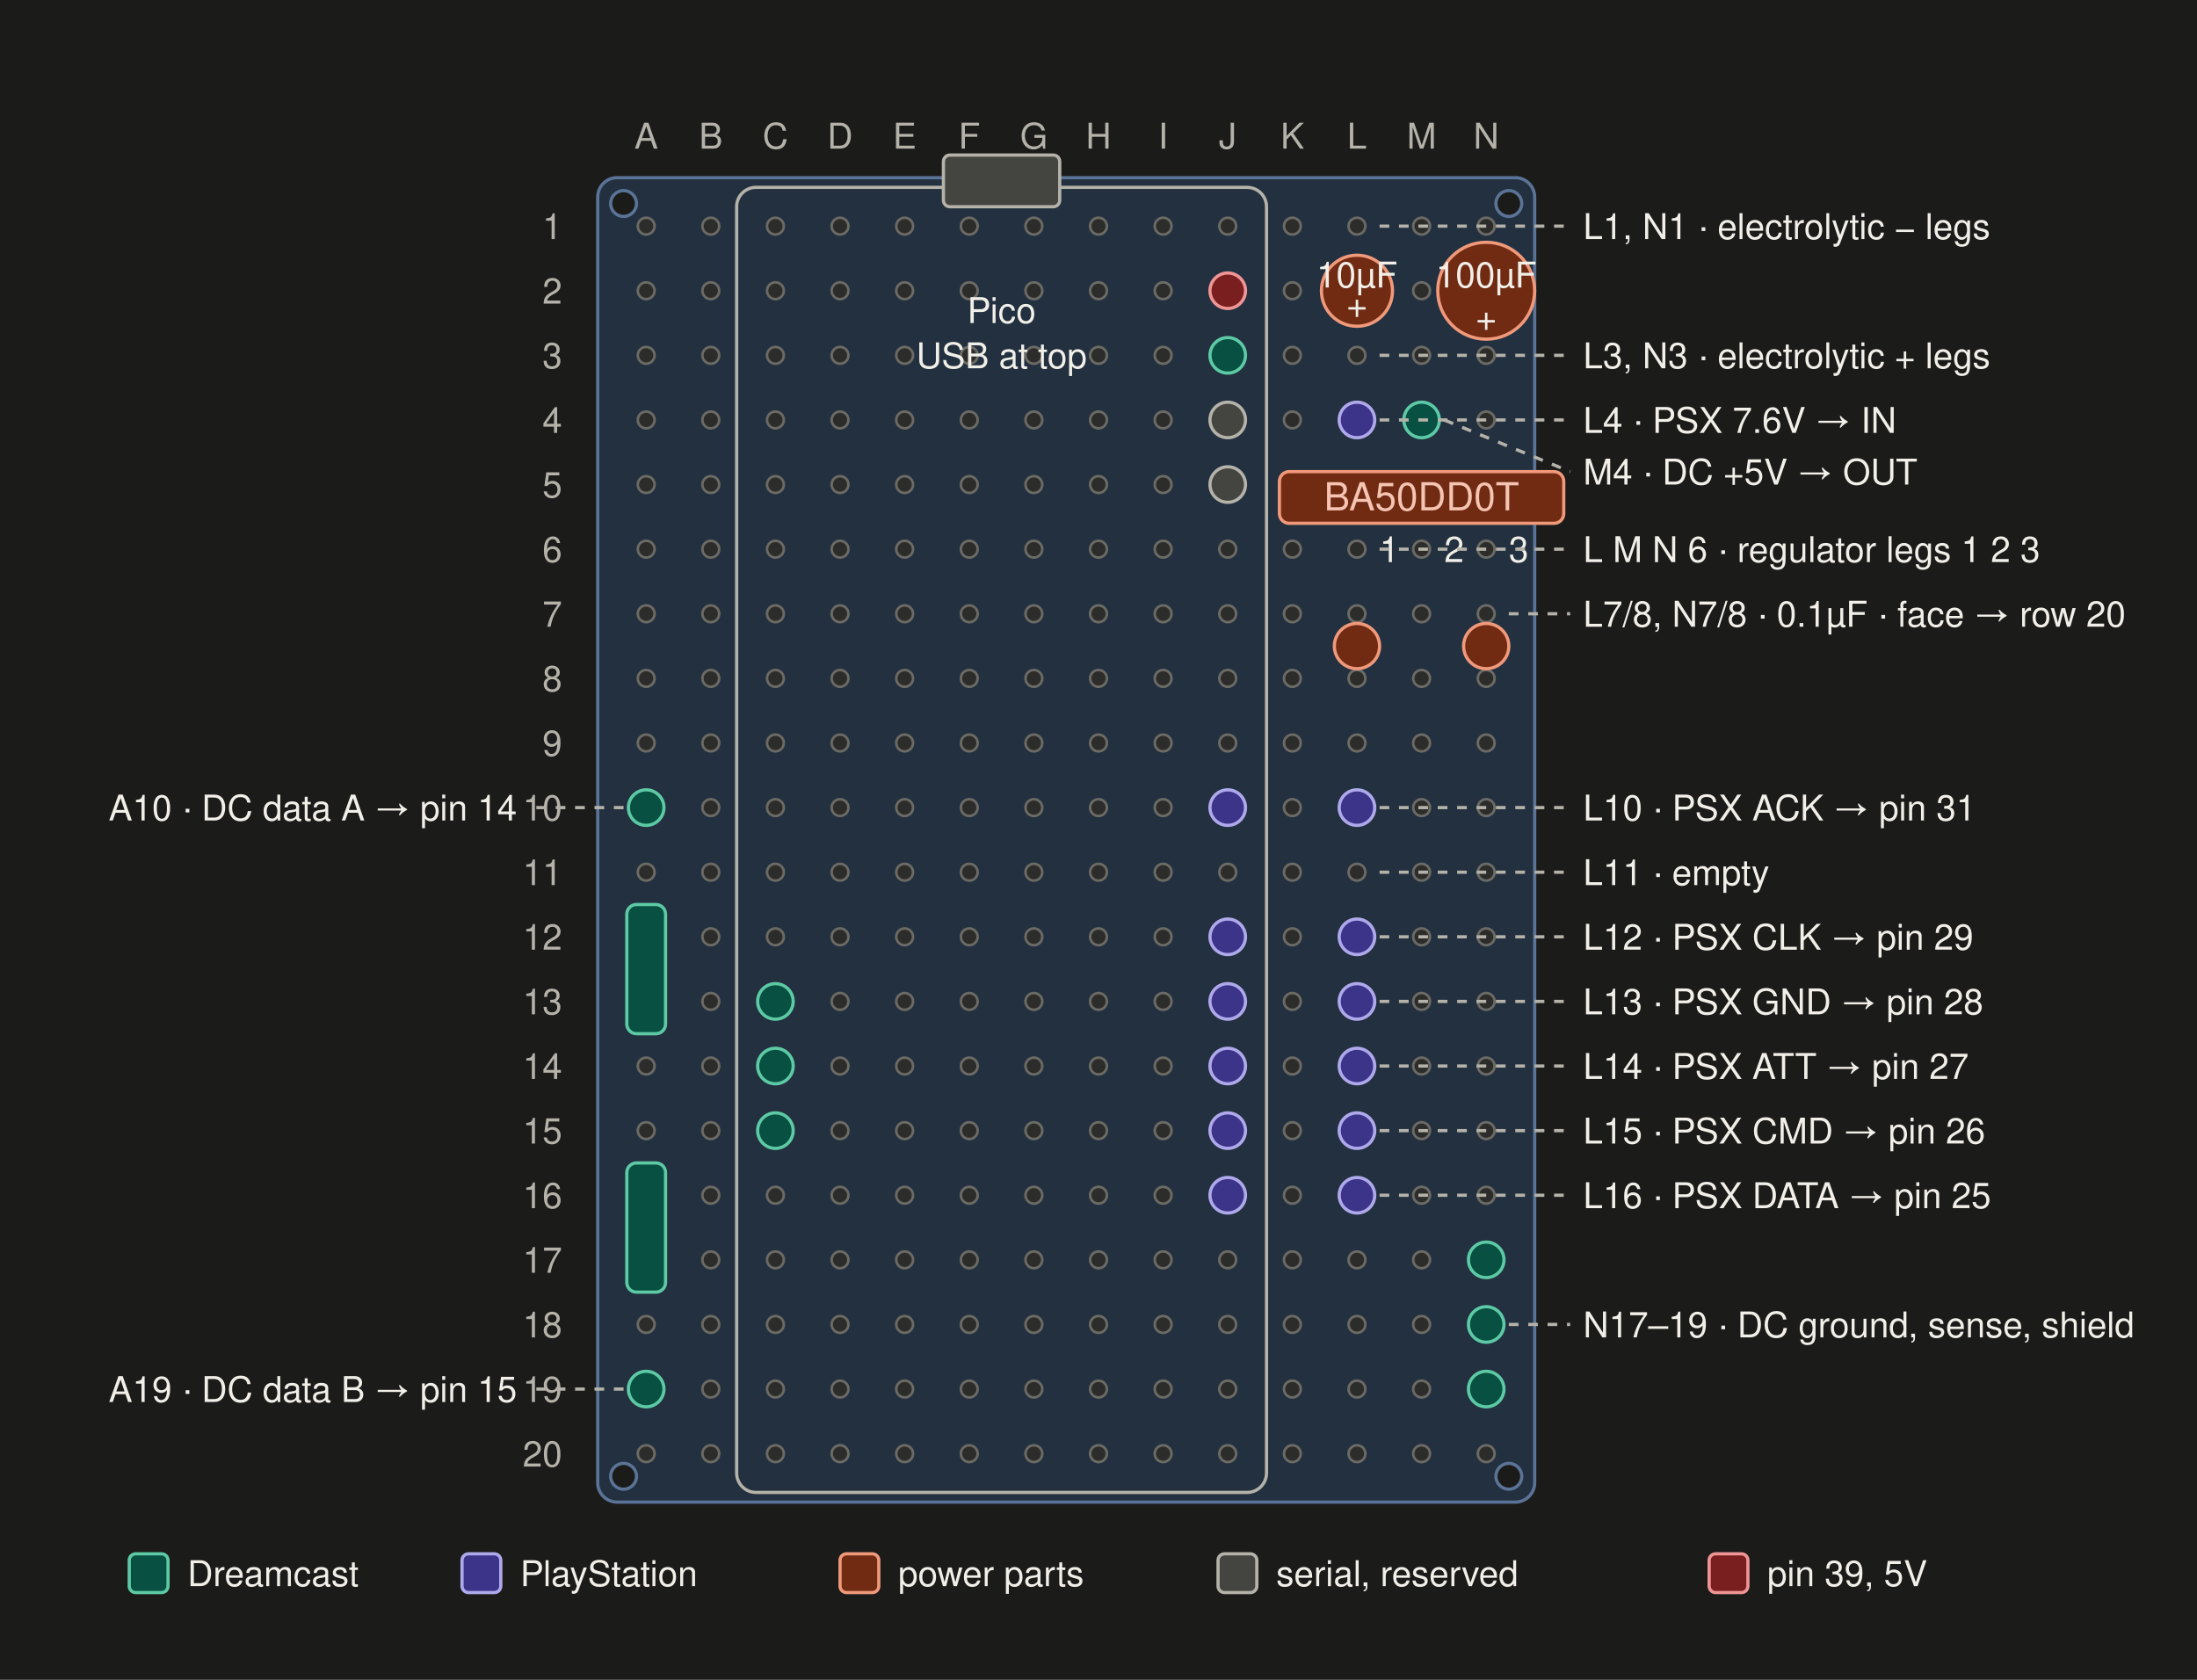
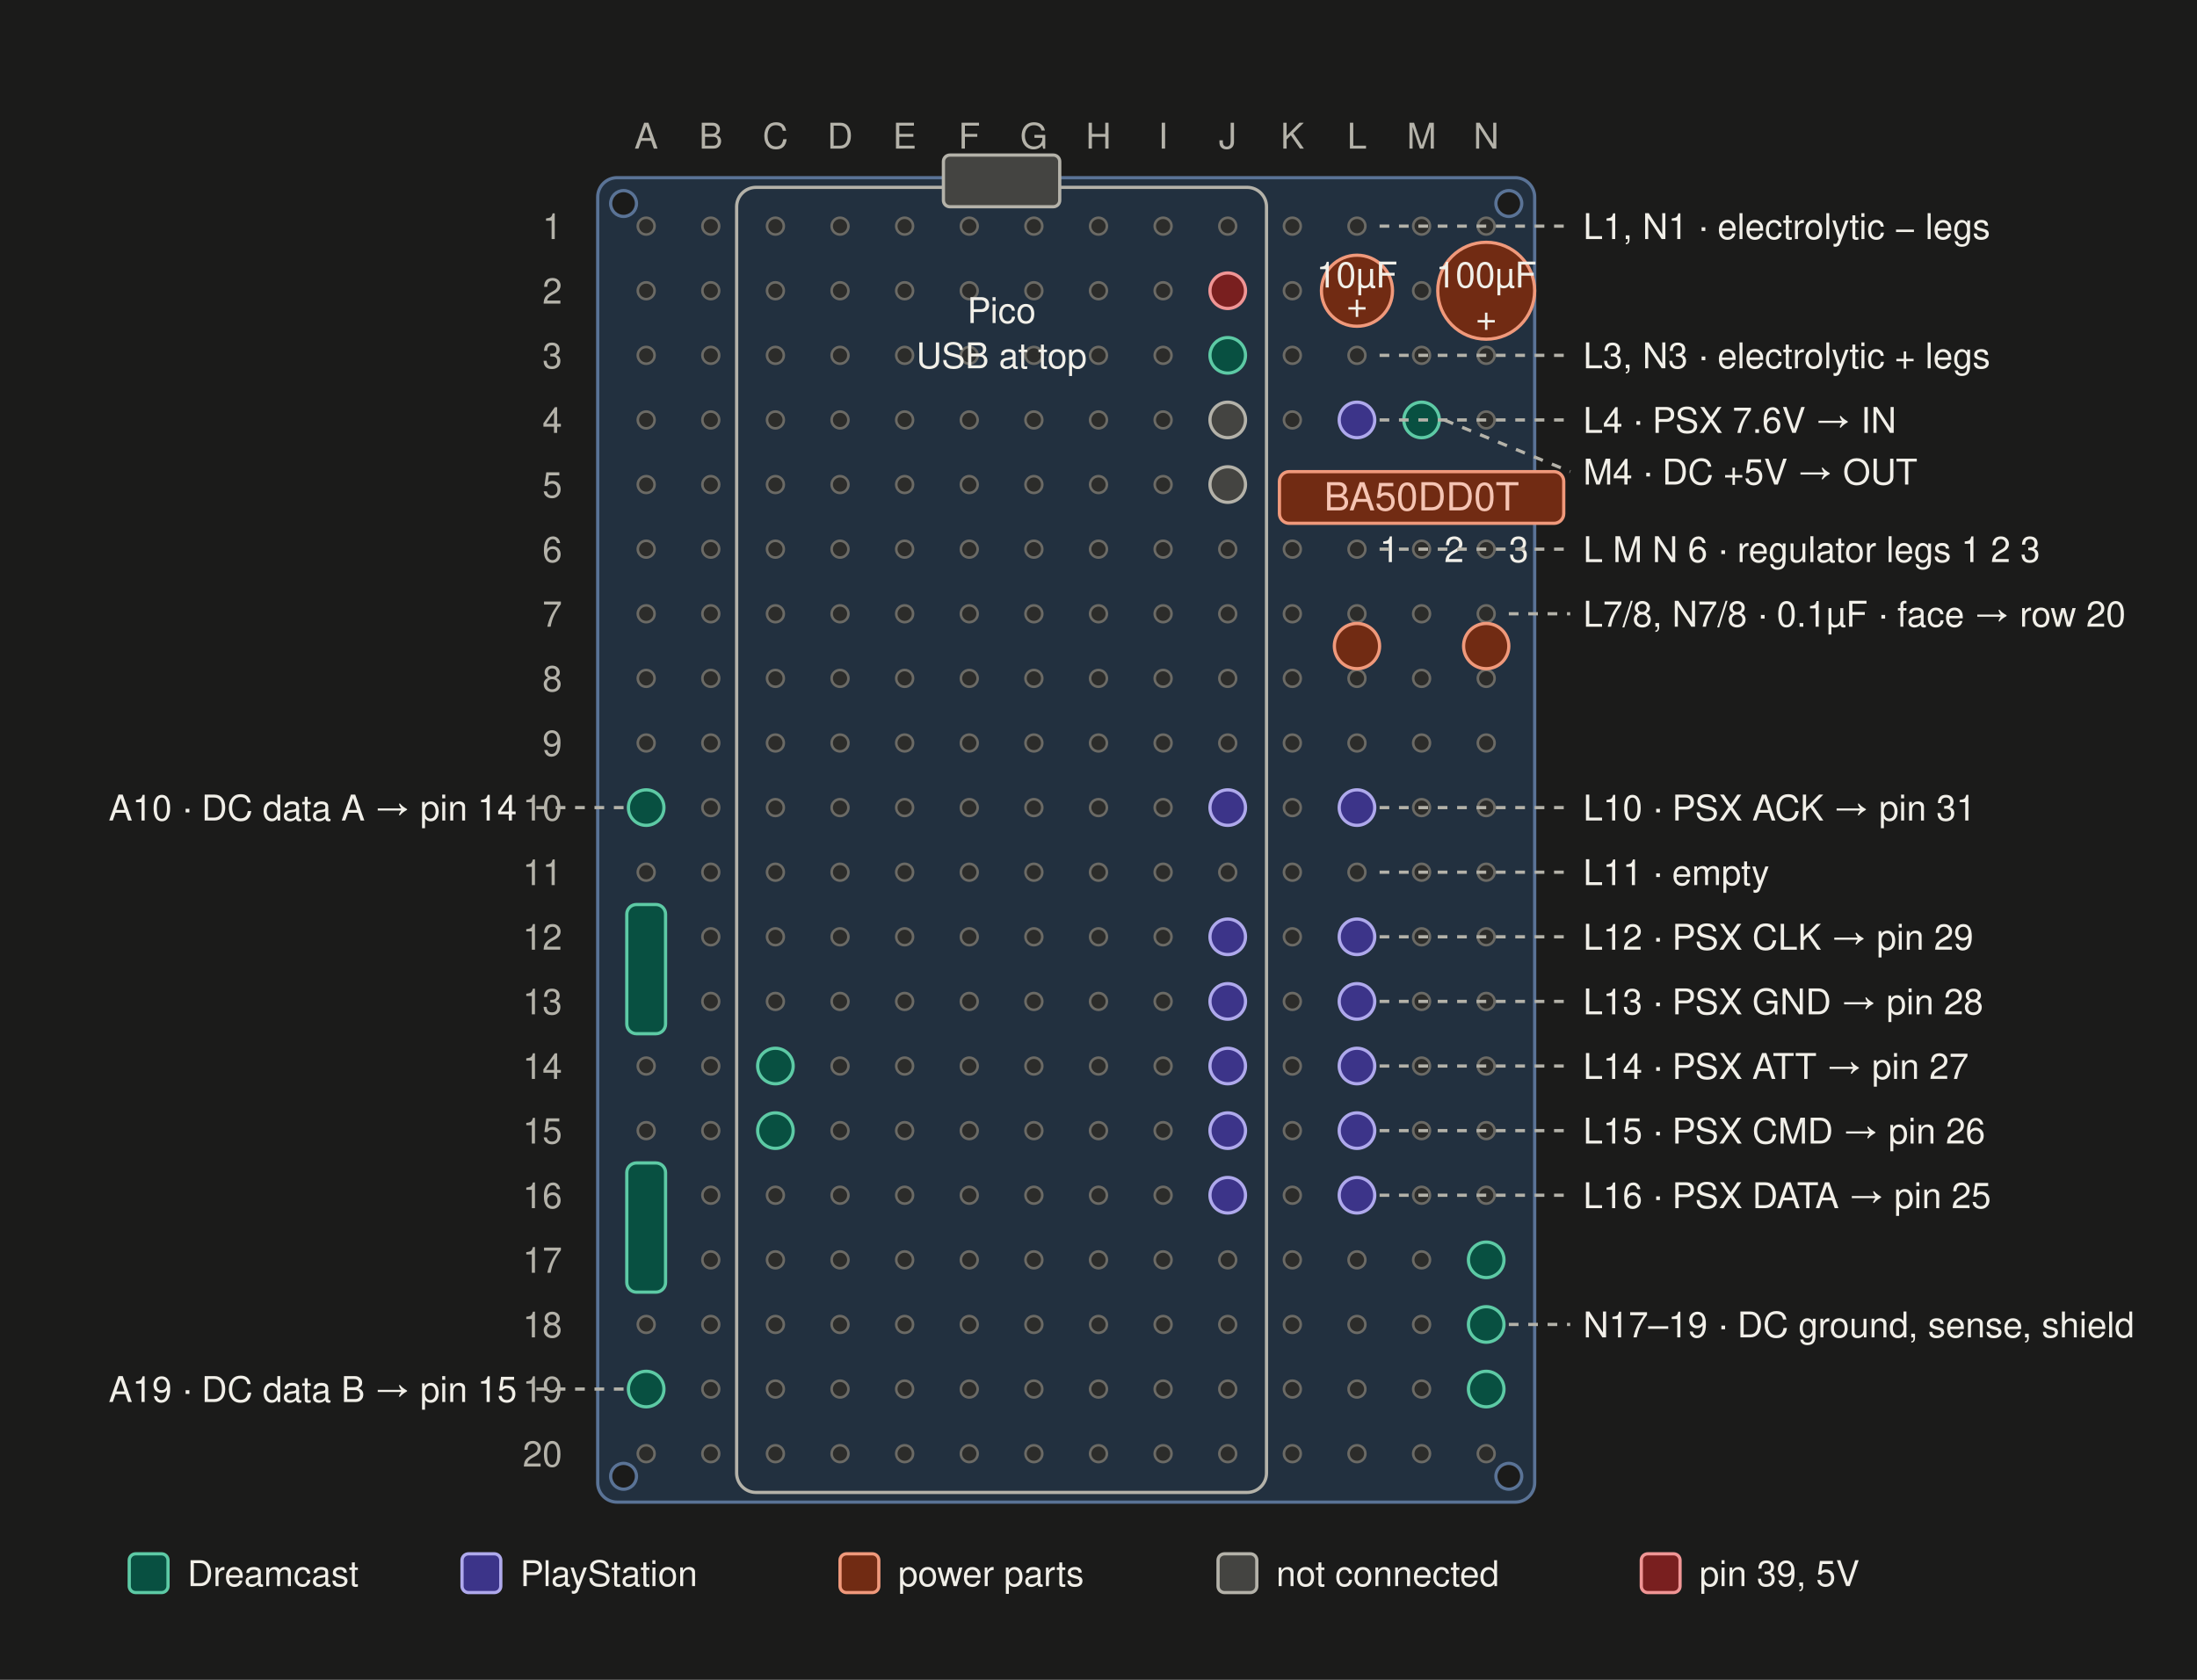
<svg xmlns="http://www.w3.org/2000/svg" width="680" height="520" viewBox="0 0 680 520" role="img">
  <style>
text { font-family: "Segoe UI", "Helvetica Neue", Helvetica, Arial, sans-serif; }
.th { font-size: 14px; font-weight: 600; } .ts { font-size: 12px; font-weight: 400; } .tt { font-size: 11px; font-weight: 400; }
.leader { stroke: #B4B2A9; stroke-width: 1; stroke-dasharray: 3 3; fill: none; }
.axis { fill: #B4B2A9; } .t { fill: #F1EFE8; }
.gray rect, .gray circle { fill: #444441; stroke: #B4B2A9; stroke-width: 1; } .gray .th, .gray .t { fill: #F1EFE8; } .gray .ts, .gray .tt { fill: #B4B2A9; }
.teal rect, .teal circle { fill: #085041; stroke: #5DCAA5; stroke-width: 1; } .teal .th, .teal .t { fill: #E1F5EE; } .teal .ts, .teal .tt { fill: #9FE1CB; }
.purple rect, .purple circle { fill: #3C3489; stroke: #AFA9EC; stroke-width: 1; } .purple .th, .purple .t { fill: #EEEDFE; } .purple .ts, .purple .tt { fill: #CECBF6; }
.coral rect, .coral circle { fill: #712B13; stroke: #F0997B; stroke-width: 1; } .coral .th, .coral .t { fill: #FAECE7; } .coral .ts, .coral .tt { fill: #F5C4B3; }
.red rect, .red circle { fill: #791F1F; stroke: #F09595; stroke-width: 1; } .red .th, .red .t { fill: #FCEBEB; } .red .ts, .red .tt { fill: #F7C1C1; }
</style>
  <rect x="0" y="0" width="680" height="520" fill="#1b1b1a" />
  <rect x="185" y="55" width="290" height="410" rx="6" fill="#22303F" stroke="#5A7396" stroke-width="1" />
  <circle cx="193" cy="63" r="4" fill="#1b1b1a" stroke="#5A7396" stroke-width="1" />
  <circle cx="467" cy="63" r="4" fill="#1b1b1a" stroke="#5A7396" stroke-width="1" />
  <circle cx="193" cy="457" r="4" fill="#1b1b1a" stroke="#5A7396" stroke-width="1" />
  <circle cx="467" cy="457" r="4" fill="#1b1b1a" stroke="#5A7396" stroke-width="1" />
  <text class="tt axis" x="200" y="46" text-anchor="middle">A</text>
  <text class="tt axis" x="220" y="46" text-anchor="middle">B</text>
  <text class="tt axis" x="240" y="46" text-anchor="middle">C</text>
  <text class="tt axis" x="260" y="46" text-anchor="middle">D</text>
  <text class="tt axis" x="280" y="46" text-anchor="middle">E</text>
  <text class="tt axis" x="300" y="46" text-anchor="middle">F</text>
  <text class="tt axis" x="320" y="46" text-anchor="middle">G</text>
  <text class="tt axis" x="340" y="46" text-anchor="middle">H</text>
  <text class="tt axis" x="360" y="46" text-anchor="middle">I</text>
  <text class="tt axis" x="380" y="46" text-anchor="middle">J</text>
  <text class="tt axis" x="400" y="46" text-anchor="middle">K</text>
  <text class="tt axis" x="420" y="46" text-anchor="middle">L</text>
  <text class="tt axis" x="440" y="46" text-anchor="middle">M</text>
  <text class="tt axis" x="460" y="46" text-anchor="middle">N</text>
  <text class="tt axis" x="174" y="74" text-anchor="end">1</text>
  <text class="tt axis" x="174" y="94" text-anchor="end">2</text>
  <text class="tt axis" x="174" y="114" text-anchor="end">3</text>
  <text class="tt axis" x="174" y="134" text-anchor="end">4</text>
  <text class="tt axis" x="174" y="154" text-anchor="end">5</text>
  <text class="tt axis" x="174" y="174" text-anchor="end">6</text>
  <text class="tt axis" x="174" y="194" text-anchor="end">7</text>
  <text class="tt axis" x="174" y="214" text-anchor="end">8</text>
  <text class="tt axis" x="174" y="234" text-anchor="end">9</text>
  <text class="tt axis" x="174" y="254" text-anchor="end">10</text>
  <text class="tt axis" x="174" y="274" text-anchor="end">11</text>
  <text class="tt axis" x="174" y="294" text-anchor="end">12</text>
  <text class="tt axis" x="174" y="314" text-anchor="end">13</text>
  <text class="tt axis" x="174" y="334" text-anchor="end">14</text>
  <text class="tt axis" x="174" y="354" text-anchor="end">15</text>
  <text class="tt axis" x="174" y="374" text-anchor="end">16</text>
  <text class="tt axis" x="174" y="394" text-anchor="end">17</text>
  <text class="tt axis" x="174" y="414" text-anchor="end">18</text>
  <text class="tt axis" x="174" y="434" text-anchor="end">19</text>
  <text class="tt axis" x="174" y="454" text-anchor="end">20</text>
  <circle cx="200" cy="70" r="2.6" fill="#2C2C2A" stroke="#6b6a65" stroke-width="0.8" />
  <circle cx="200" cy="90" r="2.6" fill="#2C2C2A" stroke="#6b6a65" stroke-width="0.8" />
  <circle cx="200" cy="110" r="2.6" fill="#2C2C2A" stroke="#6b6a65" stroke-width="0.8" />
  <circle cx="200" cy="130" r="2.6" fill="#2C2C2A" stroke="#6b6a65" stroke-width="0.8" />
  <circle cx="200" cy="150" r="2.6" fill="#2C2C2A" stroke="#6b6a65" stroke-width="0.8" />
  <circle cx="200" cy="170" r="2.6" fill="#2C2C2A" stroke="#6b6a65" stroke-width="0.8" />
  <circle cx="200" cy="190" r="2.6" fill="#2C2C2A" stroke="#6b6a65" stroke-width="0.8" />
  <circle cx="200" cy="210" r="2.6" fill="#2C2C2A" stroke="#6b6a65" stroke-width="0.8" />
  <circle cx="200" cy="230" r="2.6" fill="#2C2C2A" stroke="#6b6a65" stroke-width="0.8" />
  <circle cx="200" cy="250" r="2.6" fill="#2C2C2A" stroke="#6b6a65" stroke-width="0.8" />
  <circle cx="200" cy="270" r="2.6" fill="#2C2C2A" stroke="#6b6a65" stroke-width="0.8" />
  <circle cx="200" cy="290" r="2.6" fill="#2C2C2A" stroke="#6b6a65" stroke-width="0.8" />
  <circle cx="200" cy="310" r="2.6" fill="#2C2C2A" stroke="#6b6a65" stroke-width="0.8" />
  <circle cx="200" cy="330" r="2.6" fill="#2C2C2A" stroke="#6b6a65" stroke-width="0.8" />
  <circle cx="200" cy="350" r="2.6" fill="#2C2C2A" stroke="#6b6a65" stroke-width="0.8" />
  <circle cx="200" cy="370" r="2.6" fill="#2C2C2A" stroke="#6b6a65" stroke-width="0.8" />
  <circle cx="200" cy="390" r="2.6" fill="#2C2C2A" stroke="#6b6a65" stroke-width="0.8" />
  <circle cx="200" cy="410" r="2.6" fill="#2C2C2A" stroke="#6b6a65" stroke-width="0.8" />
  <circle cx="200" cy="430" r="2.6" fill="#2C2C2A" stroke="#6b6a65" stroke-width="0.8" />
  <circle cx="200" cy="450" r="2.6" fill="#2C2C2A" stroke="#6b6a65" stroke-width="0.8" />
  <circle cx="220" cy="70" r="2.6" fill="#2C2C2A" stroke="#6b6a65" stroke-width="0.8" />
  <circle cx="220" cy="90" r="2.6" fill="#2C2C2A" stroke="#6b6a65" stroke-width="0.8" />
  <circle cx="220" cy="110" r="2.6" fill="#2C2C2A" stroke="#6b6a65" stroke-width="0.8" />
  <circle cx="220" cy="130" r="2.6" fill="#2C2C2A" stroke="#6b6a65" stroke-width="0.8" />
  <circle cx="220" cy="150" r="2.6" fill="#2C2C2A" stroke="#6b6a65" stroke-width="0.8" />
  <circle cx="220" cy="170" r="2.6" fill="#2C2C2A" stroke="#6b6a65" stroke-width="0.8" />
  <circle cx="220" cy="190" r="2.6" fill="#2C2C2A" stroke="#6b6a65" stroke-width="0.8" />
  <circle cx="220" cy="210" r="2.6" fill="#2C2C2A" stroke="#6b6a65" stroke-width="0.8" />
  <circle cx="220" cy="230" r="2.6" fill="#2C2C2A" stroke="#6b6a65" stroke-width="0.8" />
  <circle cx="220" cy="250" r="2.6" fill="#2C2C2A" stroke="#6b6a65" stroke-width="0.8" />
  <circle cx="220" cy="270" r="2.6" fill="#2C2C2A" stroke="#6b6a65" stroke-width="0.8" />
  <circle cx="220" cy="290" r="2.6" fill="#2C2C2A" stroke="#6b6a65" stroke-width="0.8" />
  <circle cx="220" cy="310" r="2.6" fill="#2C2C2A" stroke="#6b6a65" stroke-width="0.8" />
  <circle cx="220" cy="330" r="2.6" fill="#2C2C2A" stroke="#6b6a65" stroke-width="0.8" />
  <circle cx="220" cy="350" r="2.6" fill="#2C2C2A" stroke="#6b6a65" stroke-width="0.8" />
  <circle cx="220" cy="370" r="2.6" fill="#2C2C2A" stroke="#6b6a65" stroke-width="0.8" />
  <circle cx="220" cy="390" r="2.6" fill="#2C2C2A" stroke="#6b6a65" stroke-width="0.8" />
  <circle cx="220" cy="410" r="2.6" fill="#2C2C2A" stroke="#6b6a65" stroke-width="0.8" />
  <circle cx="220" cy="430" r="2.6" fill="#2C2C2A" stroke="#6b6a65" stroke-width="0.8" />
  <circle cx="220" cy="450" r="2.6" fill="#2C2C2A" stroke="#6b6a65" stroke-width="0.8" />
  <circle cx="240" cy="70" r="2.6" fill="#2C2C2A" stroke="#6b6a65" stroke-width="0.8" />
  <circle cx="240" cy="90" r="2.6" fill="#2C2C2A" stroke="#6b6a65" stroke-width="0.8" />
  <circle cx="240" cy="110" r="2.6" fill="#2C2C2A" stroke="#6b6a65" stroke-width="0.8" />
  <circle cx="240" cy="130" r="2.6" fill="#2C2C2A" stroke="#6b6a65" stroke-width="0.8" />
  <circle cx="240" cy="150" r="2.6" fill="#2C2C2A" stroke="#6b6a65" stroke-width="0.8" />
  <circle cx="240" cy="170" r="2.6" fill="#2C2C2A" stroke="#6b6a65" stroke-width="0.8" />
  <circle cx="240" cy="190" r="2.6" fill="#2C2C2A" stroke="#6b6a65" stroke-width="0.8" />
  <circle cx="240" cy="210" r="2.6" fill="#2C2C2A" stroke="#6b6a65" stroke-width="0.8" />
  <circle cx="240" cy="230" r="2.6" fill="#2C2C2A" stroke="#6b6a65" stroke-width="0.8" />
  <circle cx="240" cy="250" r="2.6" fill="#2C2C2A" stroke="#6b6a65" stroke-width="0.8" />
  <circle cx="240" cy="270" r="2.6" fill="#2C2C2A" stroke="#6b6a65" stroke-width="0.8" />
  <circle cx="240" cy="290" r="2.6" fill="#2C2C2A" stroke="#6b6a65" stroke-width="0.8" />
  <circle cx="240" cy="310" r="2.6" fill="#2C2C2A" stroke="#6b6a65" stroke-width="0.8" />
  <circle cx="240" cy="330" r="2.6" fill="#2C2C2A" stroke="#6b6a65" stroke-width="0.8" />
  <circle cx="240" cy="350" r="2.6" fill="#2C2C2A" stroke="#6b6a65" stroke-width="0.8" />
  <circle cx="240" cy="370" r="2.6" fill="#2C2C2A" stroke="#6b6a65" stroke-width="0.8" />
  <circle cx="240" cy="390" r="2.6" fill="#2C2C2A" stroke="#6b6a65" stroke-width="0.8" />
  <circle cx="240" cy="410" r="2.6" fill="#2C2C2A" stroke="#6b6a65" stroke-width="0.8" />
  <circle cx="240" cy="430" r="2.6" fill="#2C2C2A" stroke="#6b6a65" stroke-width="0.8" />
  <circle cx="240" cy="450" r="2.6" fill="#2C2C2A" stroke="#6b6a65" stroke-width="0.8" />
  <circle cx="260" cy="70" r="2.6" fill="#2C2C2A" stroke="#6b6a65" stroke-width="0.8" />
  <circle cx="260" cy="90" r="2.6" fill="#2C2C2A" stroke="#6b6a65" stroke-width="0.8" />
  <circle cx="260" cy="110" r="2.6" fill="#2C2C2A" stroke="#6b6a65" stroke-width="0.8" />
  <circle cx="260" cy="130" r="2.6" fill="#2C2C2A" stroke="#6b6a65" stroke-width="0.8" />
  <circle cx="260" cy="150" r="2.6" fill="#2C2C2A" stroke="#6b6a65" stroke-width="0.8" />
  <circle cx="260" cy="170" r="2.6" fill="#2C2C2A" stroke="#6b6a65" stroke-width="0.8" />
  <circle cx="260" cy="190" r="2.6" fill="#2C2C2A" stroke="#6b6a65" stroke-width="0.8" />
  <circle cx="260" cy="210" r="2.6" fill="#2C2C2A" stroke="#6b6a65" stroke-width="0.8" />
  <circle cx="260" cy="230" r="2.6" fill="#2C2C2A" stroke="#6b6a65" stroke-width="0.8" />
  <circle cx="260" cy="250" r="2.6" fill="#2C2C2A" stroke="#6b6a65" stroke-width="0.8" />
  <circle cx="260" cy="270" r="2.6" fill="#2C2C2A" stroke="#6b6a65" stroke-width="0.8" />
  <circle cx="260" cy="290" r="2.6" fill="#2C2C2A" stroke="#6b6a65" stroke-width="0.8" />
  <circle cx="260" cy="310" r="2.6" fill="#2C2C2A" stroke="#6b6a65" stroke-width="0.8" />
  <circle cx="260" cy="330" r="2.6" fill="#2C2C2A" stroke="#6b6a65" stroke-width="0.8" />
  <circle cx="260" cy="350" r="2.6" fill="#2C2C2A" stroke="#6b6a65" stroke-width="0.8" />
  <circle cx="260" cy="370" r="2.6" fill="#2C2C2A" stroke="#6b6a65" stroke-width="0.8" />
  <circle cx="260" cy="390" r="2.6" fill="#2C2C2A" stroke="#6b6a65" stroke-width="0.8" />
  <circle cx="260" cy="410" r="2.6" fill="#2C2C2A" stroke="#6b6a65" stroke-width="0.8" />
  <circle cx="260" cy="430" r="2.6" fill="#2C2C2A" stroke="#6b6a65" stroke-width="0.8" />
  <circle cx="260" cy="450" r="2.6" fill="#2C2C2A" stroke="#6b6a65" stroke-width="0.8" />
  <circle cx="280" cy="70" r="2.6" fill="#2C2C2A" stroke="#6b6a65" stroke-width="0.8" />
  <circle cx="280" cy="90" r="2.6" fill="#2C2C2A" stroke="#6b6a65" stroke-width="0.8" />
  <circle cx="280" cy="110" r="2.6" fill="#2C2C2A" stroke="#6b6a65" stroke-width="0.8" />
  <circle cx="280" cy="130" r="2.6" fill="#2C2C2A" stroke="#6b6a65" stroke-width="0.8" />
  <circle cx="280" cy="150" r="2.6" fill="#2C2C2A" stroke="#6b6a65" stroke-width="0.8" />
  <circle cx="280" cy="170" r="2.6" fill="#2C2C2A" stroke="#6b6a65" stroke-width="0.8" />
  <circle cx="280" cy="190" r="2.6" fill="#2C2C2A" stroke="#6b6a65" stroke-width="0.8" />
  <circle cx="280" cy="210" r="2.6" fill="#2C2C2A" stroke="#6b6a65" stroke-width="0.8" />
  <circle cx="280" cy="230" r="2.6" fill="#2C2C2A" stroke="#6b6a65" stroke-width="0.8" />
  <circle cx="280" cy="250" r="2.6" fill="#2C2C2A" stroke="#6b6a65" stroke-width="0.8" />
  <circle cx="280" cy="270" r="2.6" fill="#2C2C2A" stroke="#6b6a65" stroke-width="0.8" />
  <circle cx="280" cy="290" r="2.6" fill="#2C2C2A" stroke="#6b6a65" stroke-width="0.8" />
  <circle cx="280" cy="310" r="2.6" fill="#2C2C2A" stroke="#6b6a65" stroke-width="0.8" />
  <circle cx="280" cy="330" r="2.6" fill="#2C2C2A" stroke="#6b6a65" stroke-width="0.8" />
  <circle cx="280" cy="350" r="2.6" fill="#2C2C2A" stroke="#6b6a65" stroke-width="0.8" />
  <circle cx="280" cy="370" r="2.6" fill="#2C2C2A" stroke="#6b6a65" stroke-width="0.8" />
  <circle cx="280" cy="390" r="2.6" fill="#2C2C2A" stroke="#6b6a65" stroke-width="0.8" />
  <circle cx="280" cy="410" r="2.6" fill="#2C2C2A" stroke="#6b6a65" stroke-width="0.8" />
  <circle cx="280" cy="430" r="2.6" fill="#2C2C2A" stroke="#6b6a65" stroke-width="0.8" />
  <circle cx="280" cy="450" r="2.6" fill="#2C2C2A" stroke="#6b6a65" stroke-width="0.8" />
  <circle cx="300" cy="70" r="2.6" fill="#2C2C2A" stroke="#6b6a65" stroke-width="0.8" />
  <circle cx="300" cy="90" r="2.6" fill="#2C2C2A" stroke="#6b6a65" stroke-width="0.8" />
  <circle cx="300" cy="110" r="2.6" fill="#2C2C2A" stroke="#6b6a65" stroke-width="0.8" />
  <circle cx="300" cy="130" r="2.6" fill="#2C2C2A" stroke="#6b6a65" stroke-width="0.8" />
  <circle cx="300" cy="150" r="2.6" fill="#2C2C2A" stroke="#6b6a65" stroke-width="0.8" />
  <circle cx="300" cy="170" r="2.6" fill="#2C2C2A" stroke="#6b6a65" stroke-width="0.8" />
  <circle cx="300" cy="190" r="2.6" fill="#2C2C2A" stroke="#6b6a65" stroke-width="0.8" />
  <circle cx="300" cy="210" r="2.6" fill="#2C2C2A" stroke="#6b6a65" stroke-width="0.8" />
  <circle cx="300" cy="230" r="2.6" fill="#2C2C2A" stroke="#6b6a65" stroke-width="0.8" />
  <circle cx="300" cy="250" r="2.6" fill="#2C2C2A" stroke="#6b6a65" stroke-width="0.8" />
  <circle cx="300" cy="270" r="2.6" fill="#2C2C2A" stroke="#6b6a65" stroke-width="0.8" />
  <circle cx="300" cy="290" r="2.6" fill="#2C2C2A" stroke="#6b6a65" stroke-width="0.8" />
  <circle cx="300" cy="310" r="2.6" fill="#2C2C2A" stroke="#6b6a65" stroke-width="0.8" />
  <circle cx="300" cy="330" r="2.6" fill="#2C2C2A" stroke="#6b6a65" stroke-width="0.8" />
  <circle cx="300" cy="350" r="2.6" fill="#2C2C2A" stroke="#6b6a65" stroke-width="0.8" />
  <circle cx="300" cy="370" r="2.6" fill="#2C2C2A" stroke="#6b6a65" stroke-width="0.8" />
  <circle cx="300" cy="390" r="2.6" fill="#2C2C2A" stroke="#6b6a65" stroke-width="0.8" />
  <circle cx="300" cy="410" r="2.6" fill="#2C2C2A" stroke="#6b6a65" stroke-width="0.8" />
  <circle cx="300" cy="430" r="2.6" fill="#2C2C2A" stroke="#6b6a65" stroke-width="0.8" />
  <circle cx="300" cy="450" r="2.6" fill="#2C2C2A" stroke="#6b6a65" stroke-width="0.8" />
  <circle cx="320" cy="70" r="2.6" fill="#2C2C2A" stroke="#6b6a65" stroke-width="0.8" />
  <circle cx="320" cy="90" r="2.6" fill="#2C2C2A" stroke="#6b6a65" stroke-width="0.8" />
  <circle cx="320" cy="110" r="2.6" fill="#2C2C2A" stroke="#6b6a65" stroke-width="0.8" />
  <circle cx="320" cy="130" r="2.6" fill="#2C2C2A" stroke="#6b6a65" stroke-width="0.8" />
  <circle cx="320" cy="150" r="2.6" fill="#2C2C2A" stroke="#6b6a65" stroke-width="0.8" />
  <circle cx="320" cy="170" r="2.6" fill="#2C2C2A" stroke="#6b6a65" stroke-width="0.8" />
  <circle cx="320" cy="190" r="2.6" fill="#2C2C2A" stroke="#6b6a65" stroke-width="0.8" />
  <circle cx="320" cy="210" r="2.6" fill="#2C2C2A" stroke="#6b6a65" stroke-width="0.8" />
  <circle cx="320" cy="230" r="2.6" fill="#2C2C2A" stroke="#6b6a65" stroke-width="0.8" />
  <circle cx="320" cy="250" r="2.6" fill="#2C2C2A" stroke="#6b6a65" stroke-width="0.8" />
  <circle cx="320" cy="270" r="2.6" fill="#2C2C2A" stroke="#6b6a65" stroke-width="0.8" />
  <circle cx="320" cy="290" r="2.6" fill="#2C2C2A" stroke="#6b6a65" stroke-width="0.8" />
  <circle cx="320" cy="310" r="2.6" fill="#2C2C2A" stroke="#6b6a65" stroke-width="0.8" />
  <circle cx="320" cy="330" r="2.6" fill="#2C2C2A" stroke="#6b6a65" stroke-width="0.8" />
  <circle cx="320" cy="350" r="2.6" fill="#2C2C2A" stroke="#6b6a65" stroke-width="0.8" />
  <circle cx="320" cy="370" r="2.6" fill="#2C2C2A" stroke="#6b6a65" stroke-width="0.8" />
  <circle cx="320" cy="390" r="2.6" fill="#2C2C2A" stroke="#6b6a65" stroke-width="0.8" />
  <circle cx="320" cy="410" r="2.6" fill="#2C2C2A" stroke="#6b6a65" stroke-width="0.8" />
  <circle cx="320" cy="430" r="2.6" fill="#2C2C2A" stroke="#6b6a65" stroke-width="0.8" />
  <circle cx="320" cy="450" r="2.6" fill="#2C2C2A" stroke="#6b6a65" stroke-width="0.8" />
  <circle cx="340" cy="70" r="2.6" fill="#2C2C2A" stroke="#6b6a65" stroke-width="0.8" />
  <circle cx="340" cy="90" r="2.6" fill="#2C2C2A" stroke="#6b6a65" stroke-width="0.8" />
  <circle cx="340" cy="110" r="2.6" fill="#2C2C2A" stroke="#6b6a65" stroke-width="0.8" />
  <circle cx="340" cy="130" r="2.6" fill="#2C2C2A" stroke="#6b6a65" stroke-width="0.8" />
  <circle cx="340" cy="150" r="2.6" fill="#2C2C2A" stroke="#6b6a65" stroke-width="0.8" />
  <circle cx="340" cy="170" r="2.6" fill="#2C2C2A" stroke="#6b6a65" stroke-width="0.8" />
  <circle cx="340" cy="190" r="2.6" fill="#2C2C2A" stroke="#6b6a65" stroke-width="0.8" />
  <circle cx="340" cy="210" r="2.6" fill="#2C2C2A" stroke="#6b6a65" stroke-width="0.8" />
  <circle cx="340" cy="230" r="2.6" fill="#2C2C2A" stroke="#6b6a65" stroke-width="0.8" />
  <circle cx="340" cy="250" r="2.6" fill="#2C2C2A" stroke="#6b6a65" stroke-width="0.8" />
  <circle cx="340" cy="270" r="2.6" fill="#2C2C2A" stroke="#6b6a65" stroke-width="0.8" />
  <circle cx="340" cy="290" r="2.6" fill="#2C2C2A" stroke="#6b6a65" stroke-width="0.8" />
  <circle cx="340" cy="310" r="2.6" fill="#2C2C2A" stroke="#6b6a65" stroke-width="0.8" />
  <circle cx="340" cy="330" r="2.6" fill="#2C2C2A" stroke="#6b6a65" stroke-width="0.8" />
  <circle cx="340" cy="350" r="2.6" fill="#2C2C2A" stroke="#6b6a65" stroke-width="0.8" />
  <circle cx="340" cy="370" r="2.6" fill="#2C2C2A" stroke="#6b6a65" stroke-width="0.8" />
  <circle cx="340" cy="390" r="2.6" fill="#2C2C2A" stroke="#6b6a65" stroke-width="0.8" />
  <circle cx="340" cy="410" r="2.6" fill="#2C2C2A" stroke="#6b6a65" stroke-width="0.8" />
  <circle cx="340" cy="430" r="2.6" fill="#2C2C2A" stroke="#6b6a65" stroke-width="0.8" />
  <circle cx="340" cy="450" r="2.6" fill="#2C2C2A" stroke="#6b6a65" stroke-width="0.8" />
  <circle cx="360" cy="70" r="2.6" fill="#2C2C2A" stroke="#6b6a65" stroke-width="0.8" />
  <circle cx="360" cy="90" r="2.6" fill="#2C2C2A" stroke="#6b6a65" stroke-width="0.8" />
  <circle cx="360" cy="110" r="2.6" fill="#2C2C2A" stroke="#6b6a65" stroke-width="0.8" />
  <circle cx="360" cy="130" r="2.6" fill="#2C2C2A" stroke="#6b6a65" stroke-width="0.8" />
  <circle cx="360" cy="150" r="2.6" fill="#2C2C2A" stroke="#6b6a65" stroke-width="0.8" />
  <circle cx="360" cy="170" r="2.6" fill="#2C2C2A" stroke="#6b6a65" stroke-width="0.8" />
  <circle cx="360" cy="190" r="2.6" fill="#2C2C2A" stroke="#6b6a65" stroke-width="0.8" />
  <circle cx="360" cy="210" r="2.6" fill="#2C2C2A" stroke="#6b6a65" stroke-width="0.8" />
  <circle cx="360" cy="230" r="2.6" fill="#2C2C2A" stroke="#6b6a65" stroke-width="0.8" />
  <circle cx="360" cy="250" r="2.6" fill="#2C2C2A" stroke="#6b6a65" stroke-width="0.8" />
  <circle cx="360" cy="270" r="2.6" fill="#2C2C2A" stroke="#6b6a65" stroke-width="0.8" />
  <circle cx="360" cy="290" r="2.6" fill="#2C2C2A" stroke="#6b6a65" stroke-width="0.8" />
  <circle cx="360" cy="310" r="2.6" fill="#2C2C2A" stroke="#6b6a65" stroke-width="0.8" />
  <circle cx="360" cy="330" r="2.6" fill="#2C2C2A" stroke="#6b6a65" stroke-width="0.8" />
  <circle cx="360" cy="350" r="2.6" fill="#2C2C2A" stroke="#6b6a65" stroke-width="0.8" />
  <circle cx="360" cy="370" r="2.6" fill="#2C2C2A" stroke="#6b6a65" stroke-width="0.8" />
  <circle cx="360" cy="390" r="2.6" fill="#2C2C2A" stroke="#6b6a65" stroke-width="0.8" />
  <circle cx="360" cy="410" r="2.6" fill="#2C2C2A" stroke="#6b6a65" stroke-width="0.8" />
  <circle cx="360" cy="430" r="2.6" fill="#2C2C2A" stroke="#6b6a65" stroke-width="0.8" />
  <circle cx="360" cy="450" r="2.6" fill="#2C2C2A" stroke="#6b6a65" stroke-width="0.8" />
  <circle cx="380" cy="70" r="2.6" fill="#2C2C2A" stroke="#6b6a65" stroke-width="0.8" />
  <circle cx="380" cy="90" r="2.6" fill="#2C2C2A" stroke="#6b6a65" stroke-width="0.8" />
  <circle cx="380" cy="110" r="2.6" fill="#2C2C2A" stroke="#6b6a65" stroke-width="0.8" />
  <circle cx="380" cy="130" r="2.6" fill="#2C2C2A" stroke="#6b6a65" stroke-width="0.8" />
  <circle cx="380" cy="150" r="2.6" fill="#2C2C2A" stroke="#6b6a65" stroke-width="0.8" />
  <circle cx="380" cy="170" r="2.6" fill="#2C2C2A" stroke="#6b6a65" stroke-width="0.8" />
  <circle cx="380" cy="190" r="2.6" fill="#2C2C2A" stroke="#6b6a65" stroke-width="0.8" />
  <circle cx="380" cy="210" r="2.6" fill="#2C2C2A" stroke="#6b6a65" stroke-width="0.8" />
  <circle cx="380" cy="230" r="2.6" fill="#2C2C2A" stroke="#6b6a65" stroke-width="0.8" />
  <circle cx="380" cy="250" r="2.6" fill="#2C2C2A" stroke="#6b6a65" stroke-width="0.8" />
  <circle cx="380" cy="270" r="2.6" fill="#2C2C2A" stroke="#6b6a65" stroke-width="0.8" />
  <circle cx="380" cy="290" r="2.6" fill="#2C2C2A" stroke="#6b6a65" stroke-width="0.8" />
  <circle cx="380" cy="310" r="2.6" fill="#2C2C2A" stroke="#6b6a65" stroke-width="0.8" />
  <circle cx="380" cy="330" r="2.6" fill="#2C2C2A" stroke="#6b6a65" stroke-width="0.8" />
  <circle cx="380" cy="350" r="2.6" fill="#2C2C2A" stroke="#6b6a65" stroke-width="0.8" />
  <circle cx="380" cy="370" r="2.6" fill="#2C2C2A" stroke="#6b6a65" stroke-width="0.8" />
  <circle cx="380" cy="390" r="2.6" fill="#2C2C2A" stroke="#6b6a65" stroke-width="0.8" />
  <circle cx="380" cy="410" r="2.6" fill="#2C2C2A" stroke="#6b6a65" stroke-width="0.8" />
  <circle cx="380" cy="430" r="2.6" fill="#2C2C2A" stroke="#6b6a65" stroke-width="0.8" />
  <circle cx="380" cy="450" r="2.6" fill="#2C2C2A" stroke="#6b6a65" stroke-width="0.8" />
  <circle cx="400" cy="70" r="2.6" fill="#2C2C2A" stroke="#6b6a65" stroke-width="0.8" />
  <circle cx="400" cy="90" r="2.6" fill="#2C2C2A" stroke="#6b6a65" stroke-width="0.8" />
  <circle cx="400" cy="110" r="2.6" fill="#2C2C2A" stroke="#6b6a65" stroke-width="0.8" />
  <circle cx="400" cy="130" r="2.6" fill="#2C2C2A" stroke="#6b6a65" stroke-width="0.8" />
  <circle cx="400" cy="150" r="2.6" fill="#2C2C2A" stroke="#6b6a65" stroke-width="0.8" />
  <circle cx="400" cy="170" r="2.6" fill="#2C2C2A" stroke="#6b6a65" stroke-width="0.8" />
  <circle cx="400" cy="190" r="2.6" fill="#2C2C2A" stroke="#6b6a65" stroke-width="0.8" />
  <circle cx="400" cy="210" r="2.6" fill="#2C2C2A" stroke="#6b6a65" stroke-width="0.8" />
  <circle cx="400" cy="230" r="2.6" fill="#2C2C2A" stroke="#6b6a65" stroke-width="0.8" />
  <circle cx="400" cy="250" r="2.6" fill="#2C2C2A" stroke="#6b6a65" stroke-width="0.8" />
  <circle cx="400" cy="270" r="2.6" fill="#2C2C2A" stroke="#6b6a65" stroke-width="0.8" />
  <circle cx="400" cy="290" r="2.6" fill="#2C2C2A" stroke="#6b6a65" stroke-width="0.8" />
  <circle cx="400" cy="310" r="2.6" fill="#2C2C2A" stroke="#6b6a65" stroke-width="0.8" />
  <circle cx="400" cy="330" r="2.6" fill="#2C2C2A" stroke="#6b6a65" stroke-width="0.8" />
  <circle cx="400" cy="350" r="2.6" fill="#2C2C2A" stroke="#6b6a65" stroke-width="0.8" />
  <circle cx="400" cy="370" r="2.6" fill="#2C2C2A" stroke="#6b6a65" stroke-width="0.8" />
  <circle cx="400" cy="390" r="2.6" fill="#2C2C2A" stroke="#6b6a65" stroke-width="0.8" />
  <circle cx="400" cy="410" r="2.6" fill="#2C2C2A" stroke="#6b6a65" stroke-width="0.8" />
  <circle cx="400" cy="430" r="2.6" fill="#2C2C2A" stroke="#6b6a65" stroke-width="0.8" />
  <circle cx="400" cy="450" r="2.6" fill="#2C2C2A" stroke="#6b6a65" stroke-width="0.8" />
  <circle cx="420" cy="70" r="2.6" fill="#2C2C2A" stroke="#6b6a65" stroke-width="0.8" />
  <circle cx="420" cy="90" r="2.6" fill="#2C2C2A" stroke="#6b6a65" stroke-width="0.8" />
  <circle cx="420" cy="110" r="2.6" fill="#2C2C2A" stroke="#6b6a65" stroke-width="0.8" />
  <circle cx="420" cy="130" r="2.6" fill="#2C2C2A" stroke="#6b6a65" stroke-width="0.8" />
  <circle cx="420" cy="150" r="2.6" fill="#2C2C2A" stroke="#6b6a65" stroke-width="0.8" />
  <circle cx="420" cy="170" r="2.6" fill="#2C2C2A" stroke="#6b6a65" stroke-width="0.8" />
  <circle cx="420" cy="190" r="2.6" fill="#2C2C2A" stroke="#6b6a65" stroke-width="0.8" />
  <circle cx="420" cy="210" r="2.6" fill="#2C2C2A" stroke="#6b6a65" stroke-width="0.8" />
  <circle cx="420" cy="230" r="2.6" fill="#2C2C2A" stroke="#6b6a65" stroke-width="0.8" />
  <circle cx="420" cy="250" r="2.6" fill="#2C2C2A" stroke="#6b6a65" stroke-width="0.8" />
  <circle cx="420" cy="270" r="2.6" fill="#2C2C2A" stroke="#6b6a65" stroke-width="0.8" />
  <circle cx="420" cy="290" r="2.6" fill="#2C2C2A" stroke="#6b6a65" stroke-width="0.8" />
  <circle cx="420" cy="310" r="2.6" fill="#2C2C2A" stroke="#6b6a65" stroke-width="0.8" />
  <circle cx="420" cy="330" r="2.6" fill="#2C2C2A" stroke="#6b6a65" stroke-width="0.8" />
  <circle cx="420" cy="350" r="2.6" fill="#2C2C2A" stroke="#6b6a65" stroke-width="0.8" />
  <circle cx="420" cy="370" r="2.6" fill="#2C2C2A" stroke="#6b6a65" stroke-width="0.8" />
  <circle cx="420" cy="390" r="2.6" fill="#2C2C2A" stroke="#6b6a65" stroke-width="0.8" />
  <circle cx="420" cy="410" r="2.6" fill="#2C2C2A" stroke="#6b6a65" stroke-width="0.8" />
  <circle cx="420" cy="430" r="2.6" fill="#2C2C2A" stroke="#6b6a65" stroke-width="0.8" />
  <circle cx="420" cy="450" r="2.6" fill="#2C2C2A" stroke="#6b6a65" stroke-width="0.8" />
  <circle cx="440" cy="70" r="2.6" fill="#2C2C2A" stroke="#6b6a65" stroke-width="0.8" />
  <circle cx="440" cy="90" r="2.6" fill="#2C2C2A" stroke="#6b6a65" stroke-width="0.8" />
  <circle cx="440" cy="110" r="2.6" fill="#2C2C2A" stroke="#6b6a65" stroke-width="0.8" />
  <circle cx="440" cy="130" r="2.6" fill="#2C2C2A" stroke="#6b6a65" stroke-width="0.8" />
  <circle cx="440" cy="150" r="2.6" fill="#2C2C2A" stroke="#6b6a65" stroke-width="0.8" />
  <circle cx="440" cy="170" r="2.6" fill="#2C2C2A" stroke="#6b6a65" stroke-width="0.8" />
  <circle cx="440" cy="190" r="2.6" fill="#2C2C2A" stroke="#6b6a65" stroke-width="0.8" />
  <circle cx="440" cy="210" r="2.6" fill="#2C2C2A" stroke="#6b6a65" stroke-width="0.8" />
  <circle cx="440" cy="230" r="2.6" fill="#2C2C2A" stroke="#6b6a65" stroke-width="0.8" />
  <circle cx="440" cy="250" r="2.6" fill="#2C2C2A" stroke="#6b6a65" stroke-width="0.8" />
  <circle cx="440" cy="270" r="2.6" fill="#2C2C2A" stroke="#6b6a65" stroke-width="0.8" />
  <circle cx="440" cy="290" r="2.6" fill="#2C2C2A" stroke="#6b6a65" stroke-width="0.8" />
  <circle cx="440" cy="310" r="2.6" fill="#2C2C2A" stroke="#6b6a65" stroke-width="0.8" />
  <circle cx="440" cy="330" r="2.6" fill="#2C2C2A" stroke="#6b6a65" stroke-width="0.8" />
  <circle cx="440" cy="350" r="2.6" fill="#2C2C2A" stroke="#6b6a65" stroke-width="0.8" />
  <circle cx="440" cy="370" r="2.6" fill="#2C2C2A" stroke="#6b6a65" stroke-width="0.8" />
  <circle cx="440" cy="390" r="2.6" fill="#2C2C2A" stroke="#6b6a65" stroke-width="0.8" />
  <circle cx="440" cy="410" r="2.6" fill="#2C2C2A" stroke="#6b6a65" stroke-width="0.8" />
  <circle cx="440" cy="430" r="2.6" fill="#2C2C2A" stroke="#6b6a65" stroke-width="0.8" />
  <circle cx="440" cy="450" r="2.6" fill="#2C2C2A" stroke="#6b6a65" stroke-width="0.8" />
  <circle cx="460" cy="70" r="2.6" fill="#2C2C2A" stroke="#6b6a65" stroke-width="0.8" />
  <circle cx="460" cy="90" r="2.6" fill="#2C2C2A" stroke="#6b6a65" stroke-width="0.8" />
  <circle cx="460" cy="110" r="2.6" fill="#2C2C2A" stroke="#6b6a65" stroke-width="0.8" />
  <circle cx="460" cy="130" r="2.6" fill="#2C2C2A" stroke="#6b6a65" stroke-width="0.8" />
  <circle cx="460" cy="150" r="2.6" fill="#2C2C2A" stroke="#6b6a65" stroke-width="0.8" />
  <circle cx="460" cy="170" r="2.6" fill="#2C2C2A" stroke="#6b6a65" stroke-width="0.8" />
  <circle cx="460" cy="190" r="2.6" fill="#2C2C2A" stroke="#6b6a65" stroke-width="0.8" />
  <circle cx="460" cy="210" r="2.6" fill="#2C2C2A" stroke="#6b6a65" stroke-width="0.8" />
  <circle cx="460" cy="230" r="2.6" fill="#2C2C2A" stroke="#6b6a65" stroke-width="0.8" />
  <circle cx="460" cy="250" r="2.6" fill="#2C2C2A" stroke="#6b6a65" stroke-width="0.8" />
  <circle cx="460" cy="270" r="2.6" fill="#2C2C2A" stroke="#6b6a65" stroke-width="0.8" />
  <circle cx="460" cy="290" r="2.6" fill="#2C2C2A" stroke="#6b6a65" stroke-width="0.8" />
  <circle cx="460" cy="310" r="2.6" fill="#2C2C2A" stroke="#6b6a65" stroke-width="0.8" />
  <circle cx="460" cy="330" r="2.6" fill="#2C2C2A" stroke="#6b6a65" stroke-width="0.8" />
  <circle cx="460" cy="350" r="2.6" fill="#2C2C2A" stroke="#6b6a65" stroke-width="0.8" />
  <circle cx="460" cy="370" r="2.6" fill="#2C2C2A" stroke="#6b6a65" stroke-width="0.8" />
  <circle cx="460" cy="390" r="2.6" fill="#2C2C2A" stroke="#6b6a65" stroke-width="0.8" />
  <circle cx="460" cy="410" r="2.6" fill="#2C2C2A" stroke="#6b6a65" stroke-width="0.8" />
  <circle cx="460" cy="430" r="2.6" fill="#2C2C2A" stroke="#6b6a65" stroke-width="0.8" />
  <circle cx="460" cy="450" r="2.6" fill="#2C2C2A" stroke="#6b6a65" stroke-width="0.8" />
  <rect x="228" y="58" width="164" height="404" rx="6" fill="none" stroke="#B4B2A9" stroke-width="1" />
  <rect x="292.0" y="48" width="36" height="16" rx="2" fill="#444441" stroke="#B4B2A9" stroke-width="1" />
  <text class="tt t" x="310.0" y="100" text-anchor="middle">Pico</text>
  <text class="tt t" x="310.0" y="114" text-anchor="middle">USB at top</text>
  <g class="teal">
    <rect x="194" y="280" width="12" height="40" rx="3" />
  </g>
  <g class="teal">
    <rect x="194" y="360" width="12" height="40" rx="3" />
  </g>
  <g class="coral">
    <rect x="396.0" y="146" width="88" height="16" rx="3" />
    <text class="ts" x="440.0" y="158" text-anchor="middle">BA50DD0T</text>
  </g>
  <text class="tt t" x="427" y="174">1</text>
  <text class="tt t" x="447" y="174">2</text>
  <text class="tt t" x="467" y="174">3</text>
  <g class="coral">
    <circle cx="420" cy="90.0" r="11" />
  </g>
  <text class="tt t" x="420" y="98.0" text-anchor="middle">+</text>
  <text class="tt t" x="420" y="89.0" text-anchor="middle">10µF</text>
  <g class="coral">
    <circle cx="420" cy="200.0" r="7" />
  </g>
  <g class="coral">
    <circle cx="460" cy="200.0" r="7" />
  </g>
  <g class="coral">
    <circle cx="460" cy="90.0" r="15" />
  </g>
  <text class="tt t" x="460" y="102.0" text-anchor="middle">+</text>
  <text class="tt t" x="460" y="89.0" text-anchor="middle">100µF</text>
  <g class="teal">
    <circle cx="200" cy="250" r="5.5" />
  </g>
  <g class="teal">
    <circle cx="200" cy="430" r="5.5" />
  </g>
  <g class="purple">
    <circle cx="420" cy="130" r="5.5" />
  </g>
  <g class="teal">
    <circle cx="440" cy="130" r="5.5" />
  </g>
  <g class="purple">
    <circle cx="420" cy="250" r="5.5" />
  </g>
  <g class="purple">
    <circle cx="420" cy="290" r="5.5" />
  </g>
  <g class="purple">
    <circle cx="420" cy="310" r="5.5" />
  </g>
  <g class="purple">
    <circle cx="420" cy="330" r="5.5" />
  </g>
  <g class="purple">
    <circle cx="420" cy="350" r="5.5" />
  </g>
  <g class="purple">
    <circle cx="420" cy="370" r="5.5" />
  </g>
  <g class="teal">
    <circle cx="460" cy="390" r="5.5" />
  </g>
  <g class="teal">
    <circle cx="460" cy="410" r="5.5" />
  </g>
  <g class="teal">
    <circle cx="460" cy="430" r="5.5" />
  </g>
  <g class="teal">
-     <circle cx="240" cy="310" r="5.5" />
-   </g>
-   <g class="teal">
    <circle cx="240" cy="330" r="5.5" />
  </g>
  <g class="teal">
    <circle cx="240" cy="350" r="5.5" />
  </g>
  <g class="red">
    <circle cx="380" cy="90" r="5.5" />
  </g>
  <g class="teal">
    <circle cx="380" cy="110" r="5.5" />
  </g>
  <g class="gray">
    <circle cx="380" cy="130" r="5.5" />
  </g>
  <g class="gray">
    <circle cx="380" cy="150" r="5.5" />
  </g>
  <g class="purple">
    <circle cx="380" cy="250" r="5.5" />
  </g>
  <g class="purple">
    <circle cx="380" cy="290" r="5.5" />
  </g>
  <g class="purple">
    <circle cx="380" cy="310" r="5.5" />
  </g>
  <g class="purple">
    <circle cx="380" cy="330" r="5.5" />
  </g>
  <g class="purple">
    <circle cx="380" cy="350" r="5.5" />
  </g>
  <g class="purple">
    <circle cx="380" cy="370" r="5.5" />
  </g>
  <line class="leader" x1="193" y1="250" x2="164" y2="250" />
  <text class="tt t" x="160" y="254" text-anchor="end">A10 · DC data A → pin 14</text>
  <line class="leader" x1="193" y1="430" x2="164" y2="430" />
  <text class="tt t" x="160" y="434" text-anchor="end">A19 · DC data B → pin 15</text>
  <line class="leader" x1="427" y1="70" x2="486" y2="70" />
  <text class="tt t" x="490" y="74">L1, N1 · electrolytic − legs</text>
  <line class="leader" x1="427" y1="110" x2="486" y2="110" />
  <text class="tt t" x="490" y="114">L3, N3 · electrolytic + legs</text>
  <line class="leader" x1="427" y1="130" x2="486" y2="130" />
  <text class="tt t" x="490" y="134">L4 · PSX 7.6V → IN</text>
  <line class="leader" x1="447" y1="130" x2="486" y2="146" />
  <text class="tt t" x="490" y="150">M4 · DC +5V → OUT</text>
  <line class="leader" x1="427" y1="170" x2="486" y2="170" />
  <text class="tt t" x="490" y="174">L M N 6 · regulator legs 1 2 3</text>
  <line class="leader" x1="467" y1="190" x2="486" y2="190" />
  <text class="tt t" x="490" y="194">L7/8, N7/8 · 0.1µF · face → row 20</text>
  <line class="leader" x1="427" y1="250" x2="486" y2="250" />
  <text class="tt t" x="490" y="254">L10 · PSX ACK → pin 31</text>
  <line class="leader" x1="427" y1="270" x2="486" y2="270" />
  <text class="tt t" x="490" y="274">L11 · empty</text>
  <line class="leader" x1="427" y1="290" x2="486" y2="290" />
  <text class="tt t" x="490" y="294">L12 · PSX CLK → pin 29</text>
  <line class="leader" x1="427" y1="310" x2="486" y2="310" />
  <text class="tt t" x="490" y="314">L13 · PSX GND → pin 28</text>
  <line class="leader" x1="427" y1="330" x2="486" y2="330" />
  <text class="tt t" x="490" y="334">L14 · PSX ATT → pin 27</text>
  <line class="leader" x1="427" y1="350" x2="486" y2="350" />
  <text class="tt t" x="490" y="354">L15 · PSX CMD → pin 26</text>
  <line class="leader" x1="427" y1="370" x2="486" y2="370" />
  <text class="tt t" x="490" y="374">L16 · PSX DATA → pin 25</text>
  <line class="leader" x1="467" y1="410" x2="486" y2="410" />
  <text class="tt t" x="490" y="414">N17–19 · DC ground, sense, shield</text>
  <g class="teal">
    <rect x="40" y="481" width="12" height="12" rx="2" />
  </g>
  <text class="tt t" x="58" y="491">Dreamcast</text>
  <g class="purple">
    <rect x="143" y="481" width="12" height="12" rx="2" />
  </g>
  <text class="tt t" x="161" y="491">PlayStation</text>
  <g class="coral">
    <rect x="260" y="481" width="12" height="12" rx="2" />
  </g>
  <text class="tt t" x="278" y="491">power parts</text>
  <g class="gray">
    <rect x="377" y="481" width="12" height="12" rx="2" />
  </g>
-   <text class="tt t" x="395" y="491">serial, reserved</text>
+   <text class="tt t" x="395" y="491">not connected</text>
  <g class="red">
-     <rect x="529" y="481" width="12" height="12" rx="2" />
-   </g>
-   <text class="tt t" x="547" y="491">pin 39, 5V</text>
+     <rect x="508" y="481" width="12" height="12" rx="2" />
+   </g>
+   <text class="tt t" x="526" y="491">pin 39, 5V</text>
</svg>
